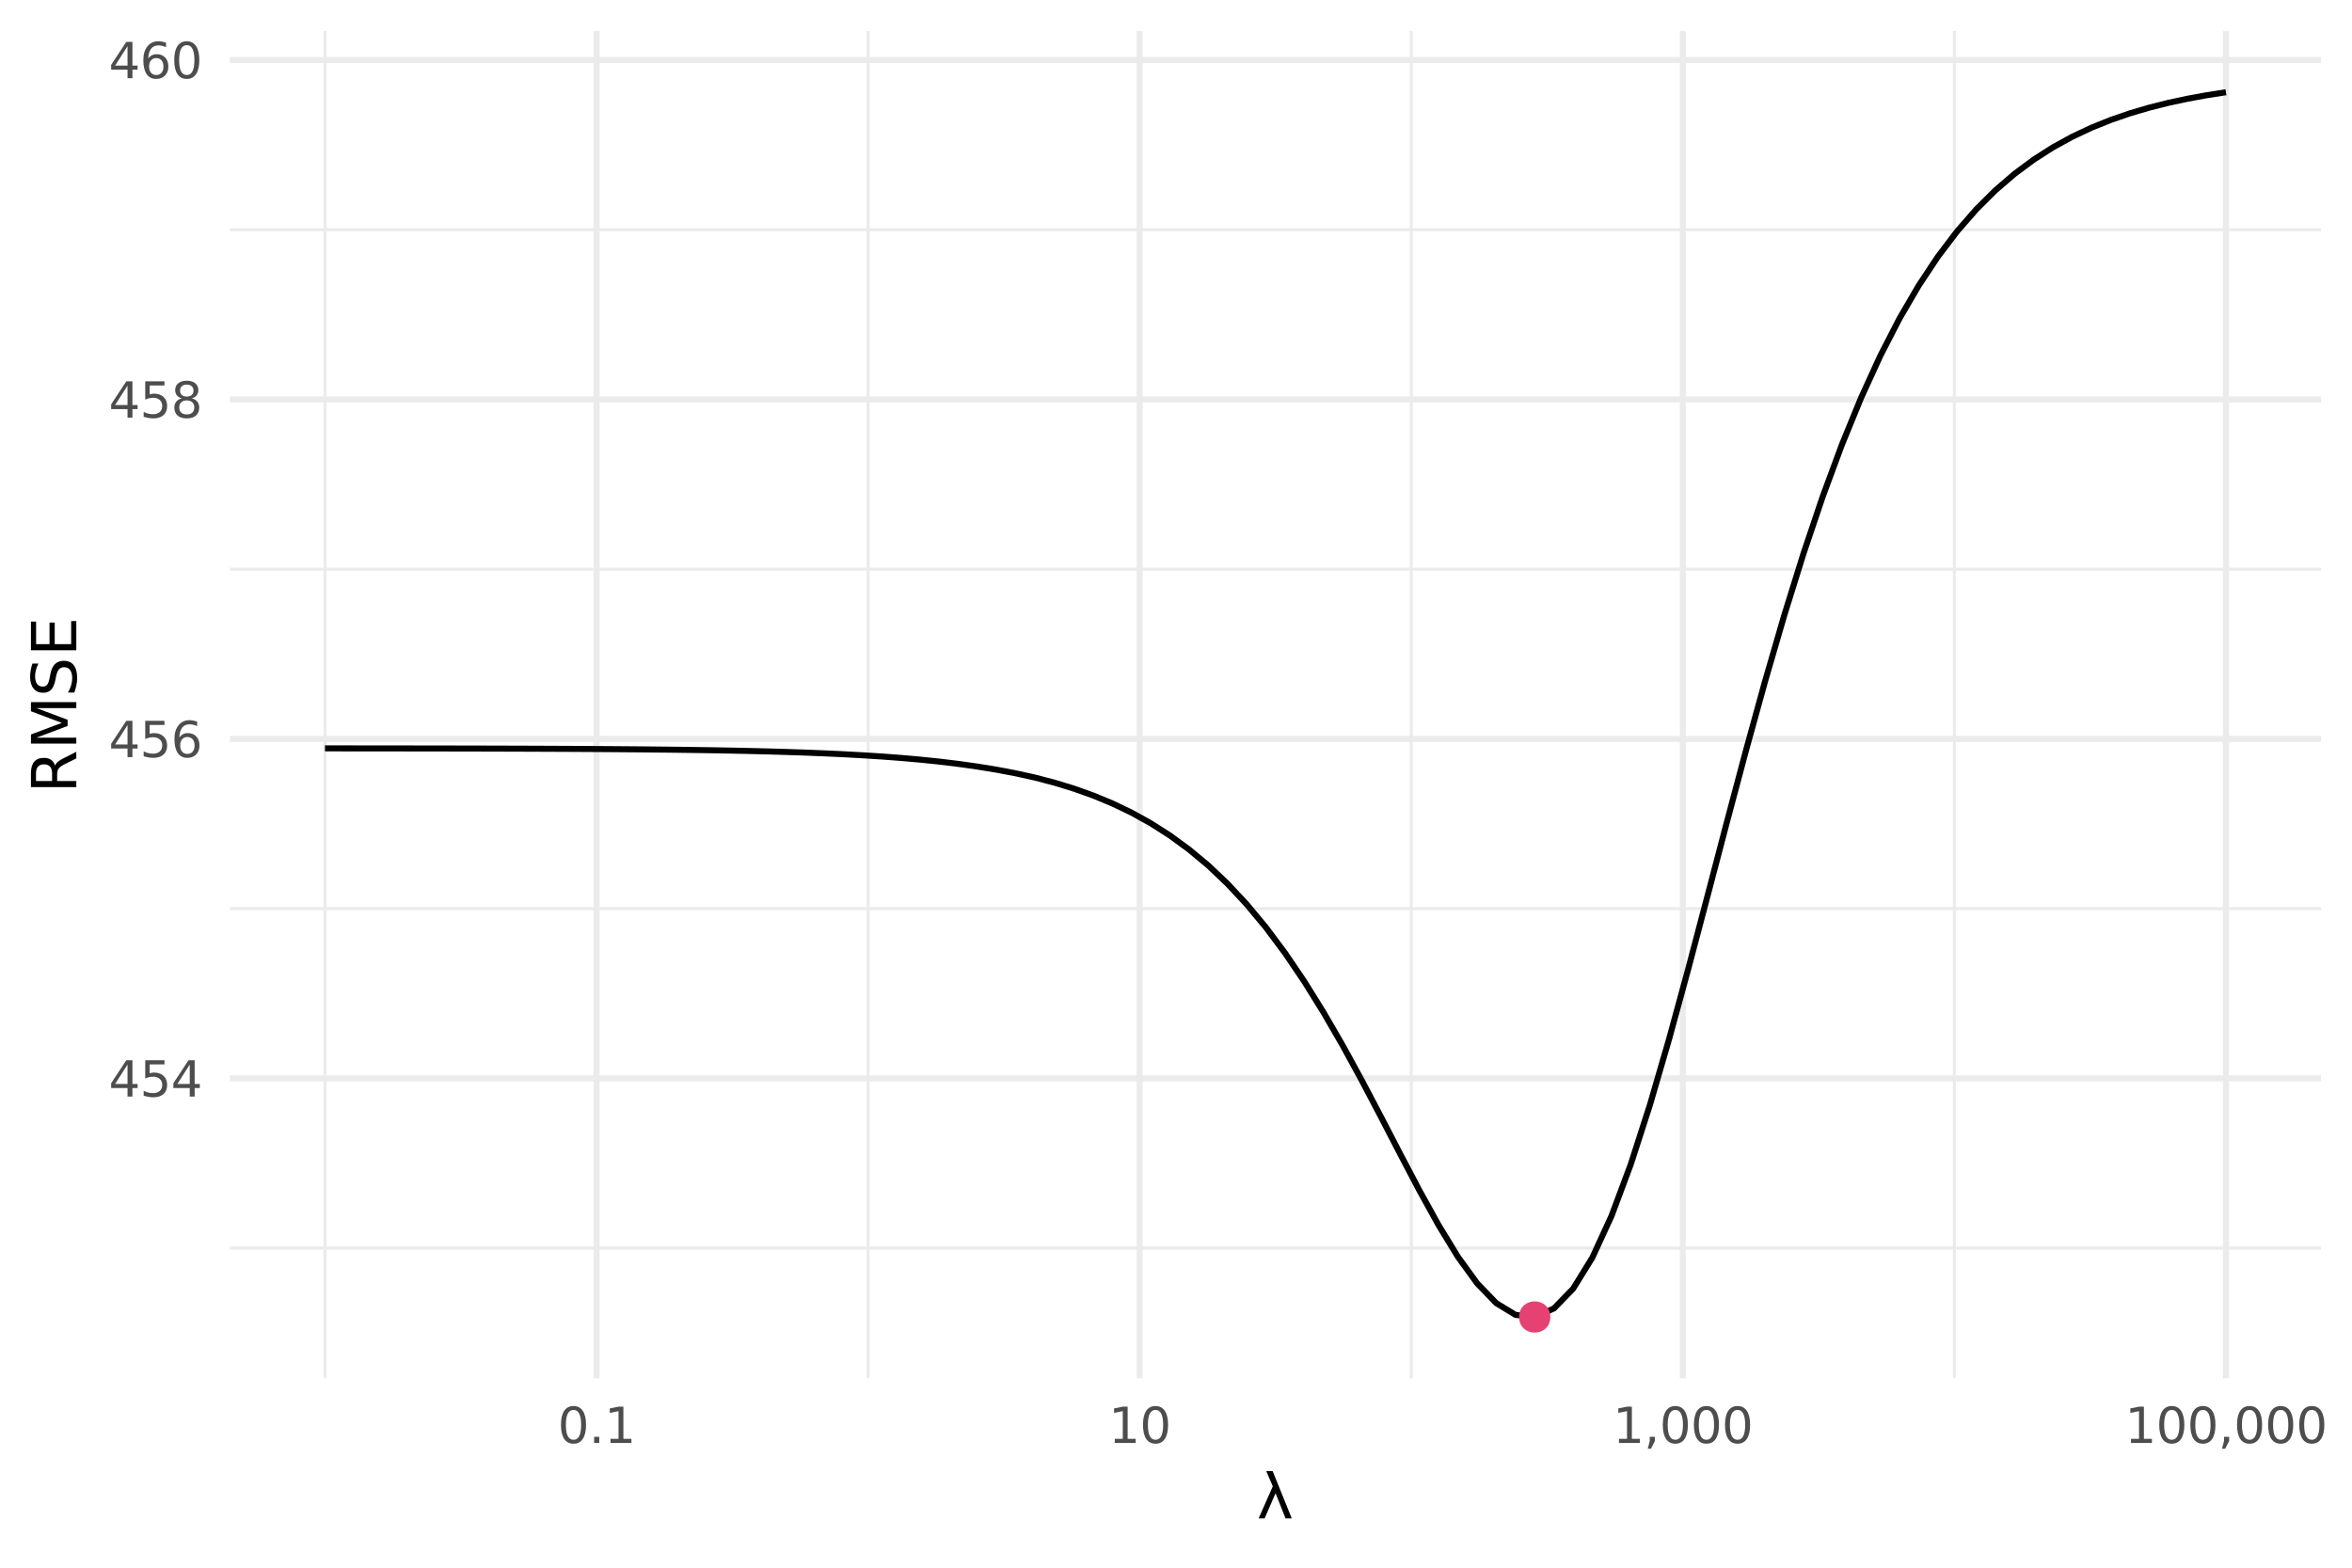
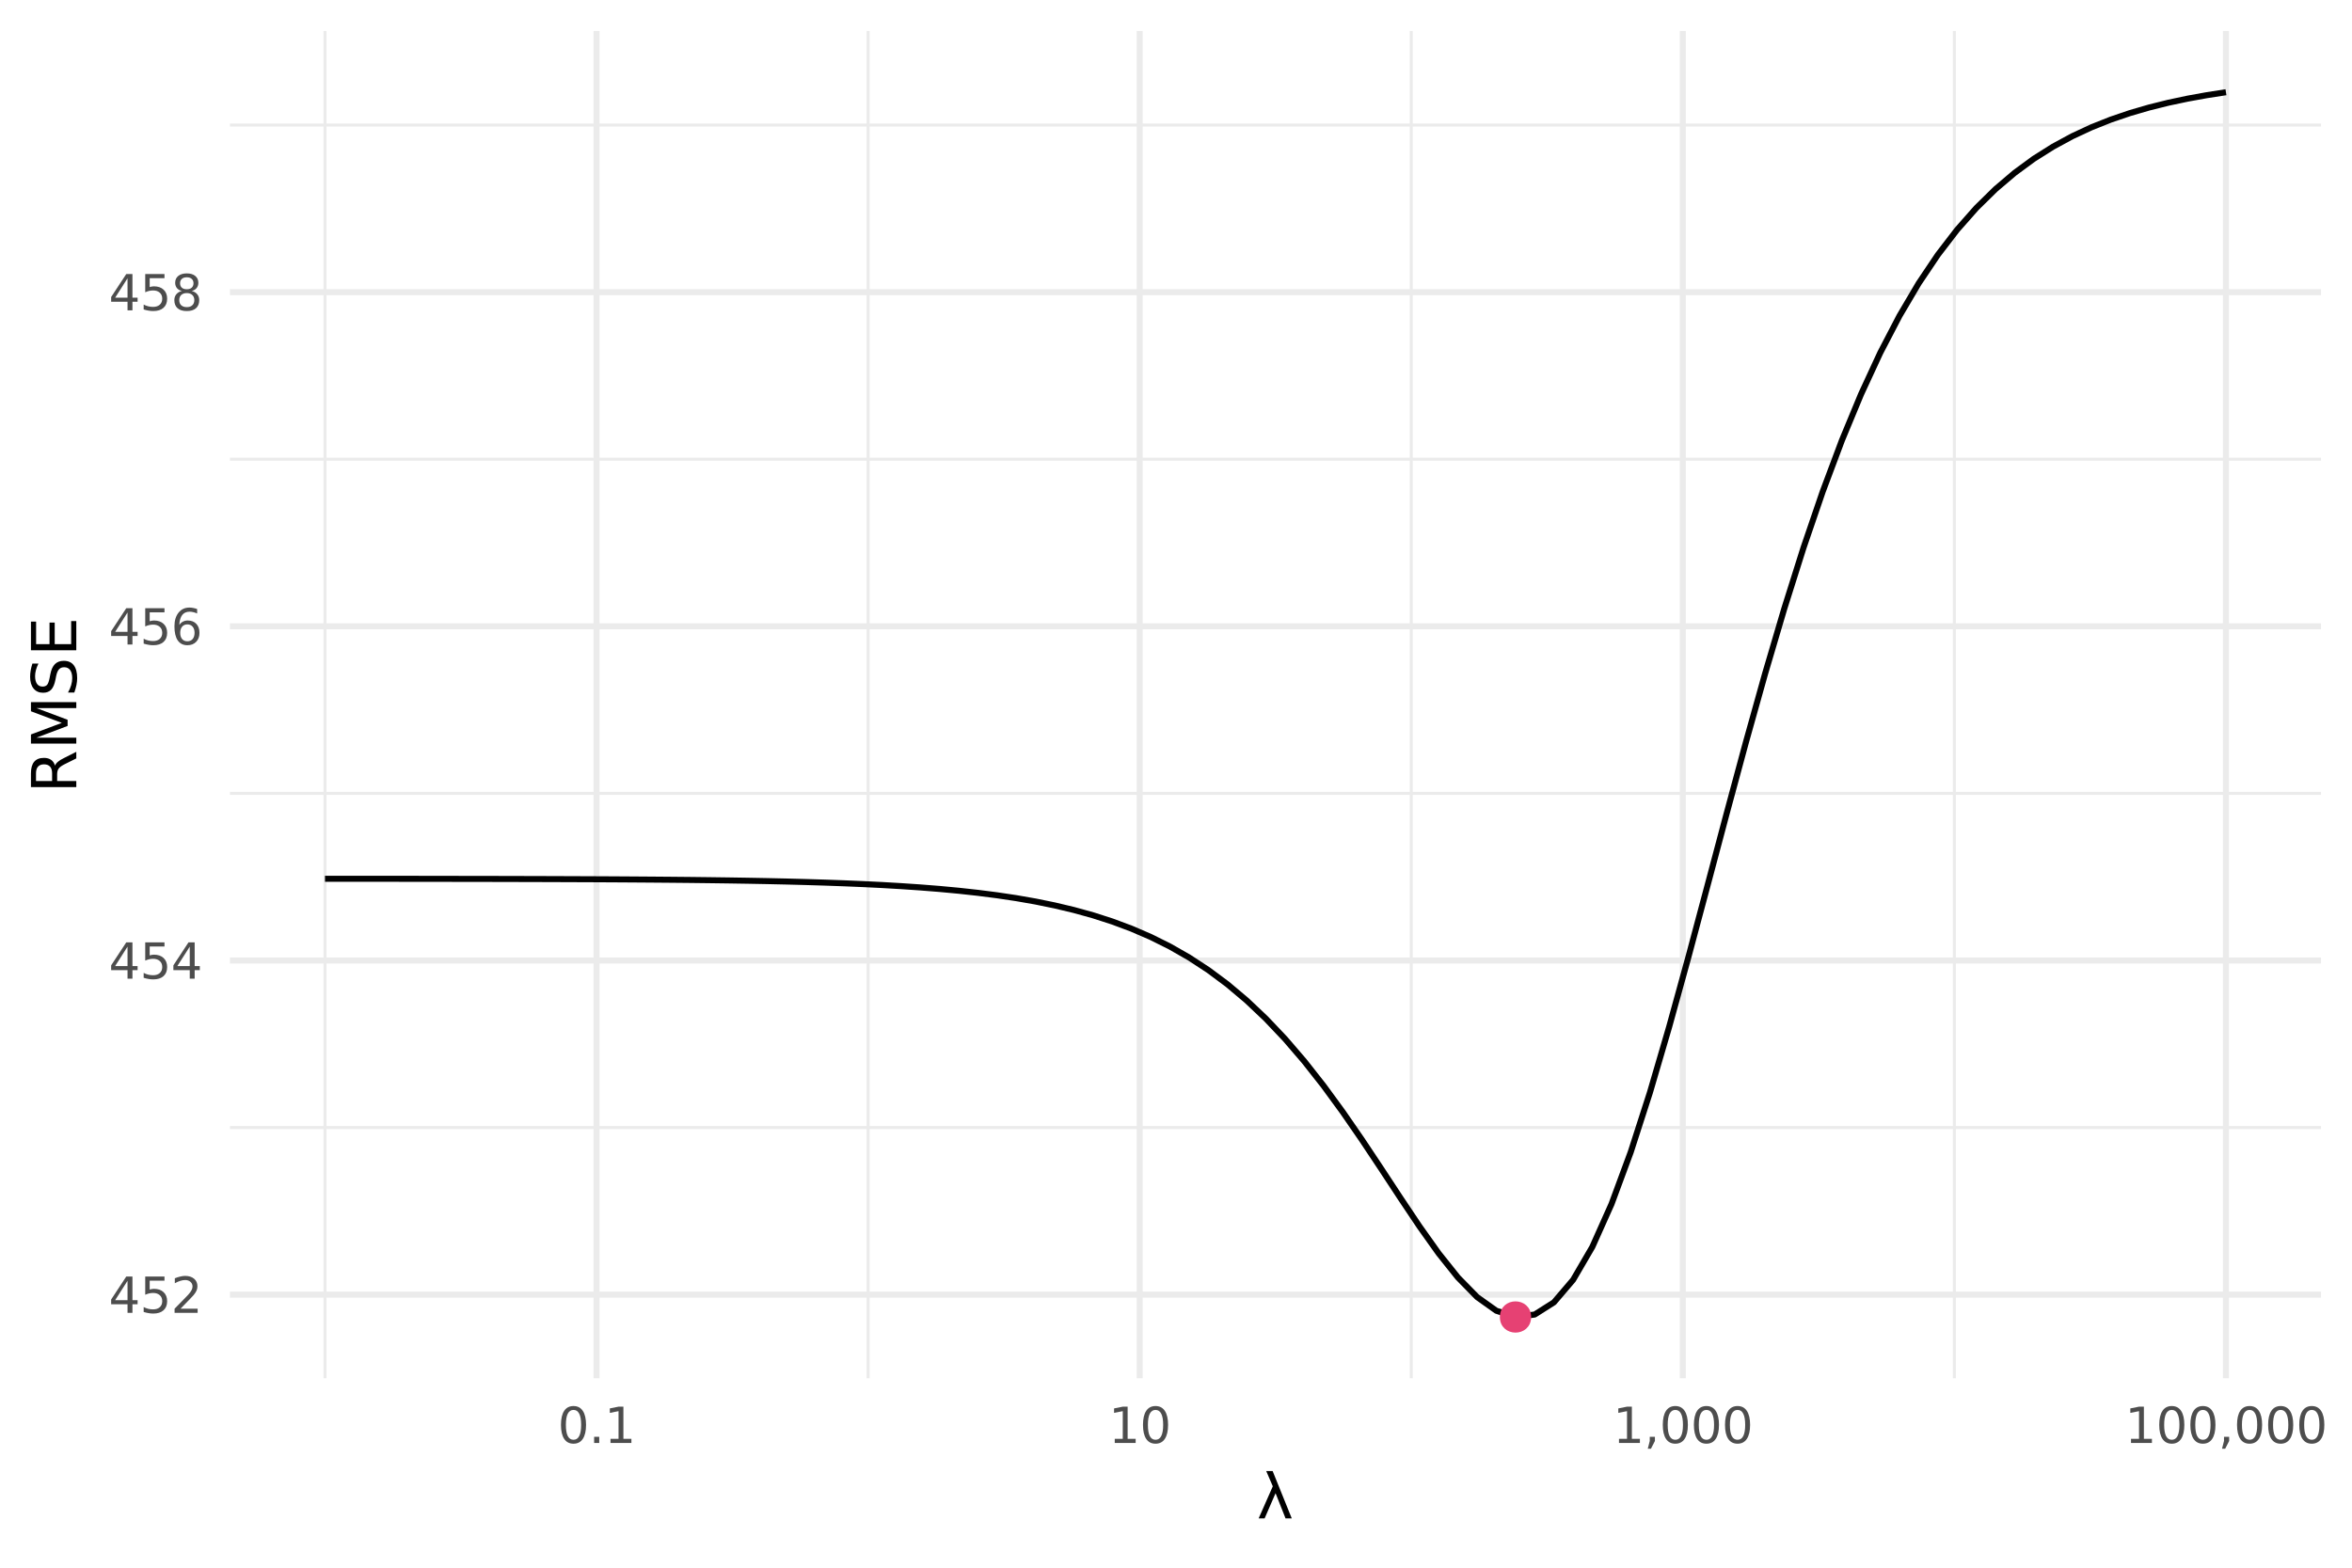
<svg xmlns="http://www.w3.org/2000/svg" xmlns:xlink="http://www.w3.org/1999/xlink" width="756" height="504" viewBox="0 0 756 504">
  <defs>
    <g>
      <g id="glyph-0-0">
        <path d="M 0.797 2.828 L 0.797 -11.281 L 8.797 -11.281 L 8.797 2.828 Z M 1.703 1.938 L 7.906 1.938 L 7.906 -10.391 L 1.703 -10.391 Z M 1.703 1.938 " />
      </g>
      <g id="glyph-0-1">
        <path d="M 6.047 -10.297 L 2.062 -4.062 L 6.047 -4.062 Z M 5.641 -11.672 L 7.625 -11.672 L 7.625 -4.062 L 9.281 -4.062 L 9.281 -2.75 L 7.625 -2.75 L 7.625 0 L 6.047 0 L 6.047 -2.75 L 0.781 -2.75 L 0.781 -4.281 Z M 5.641 -11.672 " />
      </g>
      <g id="glyph-0-2">
        <path d="M 1.734 -11.672 L 7.922 -11.672 L 7.922 -10.344 L 3.172 -10.344 L 3.172 -7.484 C 3.398 -7.555 3.629 -7.613 3.859 -7.656 C 4.086 -7.695 4.316 -7.719 4.547 -7.719 C 5.848 -7.719 6.879 -7.359 7.641 -6.641 C 8.398 -5.93 8.781 -4.969 8.781 -3.75 C 8.781 -2.488 8.391 -1.508 7.609 -0.812 C 6.828 -0.113 5.727 0.234 4.312 0.234 C 3.82 0.234 3.32 0.188 2.812 0.094 C 2.301 0.008 1.773 -0.113 1.234 -0.281 L 1.234 -1.859 C 1.703 -1.609 2.188 -1.422 2.688 -1.297 C 3.188 -1.172 3.719 -1.109 4.281 -1.109 C 5.176 -1.109 5.883 -1.344 6.406 -1.812 C 6.938 -2.289 7.203 -2.938 7.203 -3.75 C 7.203 -4.562 6.938 -5.203 6.406 -5.672 C 5.883 -6.148 5.176 -6.391 4.281 -6.391 C 3.852 -6.391 3.43 -6.344 3.016 -6.25 C 2.598 -6.156 2.172 -6.008 1.734 -5.812 Z M 1.734 -11.672 " />
      </g>
      <g id="glyph-0-3">
+         <path d="M 3.078 -1.328 L 8.578 -1.328 L 8.578 0 L 1.172 0 L 1.172 -1.328 C 1.773 -1.953 2.594 -2.785 3.625 -3.828 C 4.656 -4.867 5.305 -5.539 5.578 -5.844 C 6.078 -6.414 6.426 -6.895 6.625 -7.281 C 6.832 -7.676 6.938 -8.066 6.938 -8.453 C 6.938 -9.066 6.719 -9.566 6.281 -9.953 C 5.844 -10.348 5.273 -10.547 4.578 -10.547 C 4.086 -10.547 3.566 -10.457 3.016 -10.281 C 2.461 -10.113 1.875 -9.859 1.25 -9.516 L 1.25 -11.109 C 1.883 -11.359 2.477 -11.547 3.031 -11.672 C 3.582 -11.805 4.086 -11.875 4.547 -11.875 C 5.754 -11.875 6.719 -11.57 7.438 -10.969 C 8.156 -10.363 8.516 -9.555 8.516 -8.547 C 8.516 -8.066 8.426 -7.613 8.25 -7.188 C 8.07 -6.758 7.742 -6.254 7.266 -5.672 C 7.141 -5.516 6.727 -5.078 6.031 -4.359 C 5.332 -3.641 4.348 -2.629 3.078 -1.328 Z M 3.078 -1.328 " />
+       </g>
+       <g id="glyph-0-4">
        <path d="M 5.281 -6.469 C 4.57 -6.469 4.008 -6.223 3.594 -5.734 C 3.188 -5.254 2.984 -4.594 2.984 -3.75 C 2.984 -2.906 3.188 -2.238 3.594 -1.75 C 4.008 -1.27 4.57 -1.031 5.281 -1.031 C 5.988 -1.031 6.551 -1.27 6.969 -1.75 C 7.383 -2.238 7.594 -2.906 7.594 -3.75 C 7.594 -4.594 7.383 -5.254 6.969 -5.734 C 6.551 -6.223 5.988 -6.469 5.281 -6.469 Z M 8.422 -11.406 L 8.422 -9.969 C 8.023 -10.156 7.625 -10.297 7.219 -10.391 C 6.812 -10.492 6.41 -10.547 6.016 -10.547 C 4.973 -10.547 4.176 -10.191 3.625 -9.484 C 3.082 -8.785 2.77 -7.727 2.688 -6.312 C 3 -6.758 3.383 -7.102 3.844 -7.344 C 4.312 -7.594 4.82 -7.719 5.375 -7.719 C 6.551 -7.719 7.477 -7.359 8.156 -6.641 C 8.832 -5.93 9.172 -4.969 9.172 -3.75 C 9.172 -2.551 8.816 -1.586 8.109 -0.859 C 7.398 -0.129 6.457 0.234 5.281 0.234 C 3.938 0.234 2.906 -0.281 2.188 -1.312 C 1.477 -2.352 1.125 -3.859 1.125 -5.828 C 1.125 -7.672 1.562 -9.141 2.438 -10.234 C 3.312 -11.328 4.484 -11.875 5.953 -11.875 C 6.348 -11.875 6.75 -11.832 7.156 -11.75 C 7.562 -11.676 7.984 -11.562 8.422 -11.406 Z M 8.422 -11.406 " />
      </g>
-       <g id="glyph-0-4">
+       <g id="glyph-0-5">
        <path d="M 5.094 -5.547 C 4.344 -5.547 3.75 -5.344 3.312 -4.938 C 2.883 -4.539 2.672 -3.988 2.672 -3.281 C 2.672 -2.582 2.883 -2.031 3.312 -1.625 C 3.75 -1.227 4.344 -1.031 5.094 -1.031 C 5.844 -1.031 6.43 -1.227 6.859 -1.625 C 7.297 -2.031 7.516 -2.582 7.516 -3.281 C 7.516 -3.988 7.297 -4.539 6.859 -4.938 C 6.43 -5.344 5.844 -5.547 5.094 -5.547 Z M 3.516 -6.219 C 2.836 -6.383 2.305 -6.695 1.922 -7.156 C 1.547 -7.625 1.359 -8.191 1.359 -8.859 C 1.359 -9.785 1.691 -10.52 2.359 -11.062 C 3.023 -11.602 3.938 -11.875 5.094 -11.875 C 6.25 -11.875 7.156 -11.602 7.812 -11.062 C 8.477 -10.52 8.812 -9.785 8.812 -8.859 C 8.812 -8.191 8.625 -7.625 8.25 -7.156 C 7.875 -6.695 7.348 -6.383 6.672 -6.219 C 7.43 -6.039 8.023 -5.691 8.453 -5.172 C 8.879 -4.66 9.094 -4.031 9.094 -3.281 C 9.094 -2.156 8.742 -1.285 8.047 -0.672 C 7.359 -0.066 6.375 0.234 5.094 0.234 C 3.801 0.234 2.812 -0.066 2.125 -0.672 C 1.438 -1.285 1.094 -2.156 1.094 -3.281 C 1.094 -4.031 1.305 -4.66 1.734 -5.172 C 2.16 -5.691 2.754 -6.039 3.516 -6.219 Z M 2.938 -8.703 C 2.938 -8.098 3.125 -7.625 3.5 -7.281 C 3.875 -6.945 4.406 -6.781 5.094 -6.781 C 5.77 -6.781 6.297 -6.945 6.672 -7.281 C 7.055 -7.625 7.25 -8.098 7.25 -8.703 C 7.25 -9.305 7.055 -9.773 6.672 -10.109 C 6.297 -10.453 5.77 -10.625 5.094 -10.625 C 4.406 -10.625 3.875 -10.453 3.5 -10.109 C 3.125 -9.773 2.938 -9.305 2.938 -8.703 Z M 2.938 -8.703 " />
      </g>
-       <g id="glyph-0-5">
+       <g id="glyph-0-6">
        <path d="M 5.094 -10.625 C 4.281 -10.625 3.664 -10.223 3.25 -9.422 C 2.844 -8.629 2.641 -7.43 2.641 -5.828 C 2.641 -4.223 2.844 -3.02 3.25 -2.219 C 3.664 -1.426 4.281 -1.031 5.094 -1.031 C 5.906 -1.031 6.516 -1.426 6.922 -2.219 C 7.336 -3.02 7.547 -4.223 7.547 -5.828 C 7.547 -7.43 7.336 -8.629 6.922 -9.422 C 6.516 -10.223 5.906 -10.625 5.094 -10.625 Z M 5.094 -11.875 C 6.395 -11.875 7.391 -11.359 8.078 -10.328 C 8.773 -9.297 9.125 -7.797 9.125 -5.828 C 9.125 -3.859 8.773 -2.352 8.078 -1.312 C 7.391 -0.281 6.395 0.234 5.094 0.234 C 3.781 0.234 2.781 -0.281 2.094 -1.312 C 1.406 -2.352 1.062 -3.859 1.062 -5.828 C 1.062 -7.797 1.406 -9.297 2.094 -10.328 C 2.781 -11.359 3.781 -11.875 5.094 -11.875 Z M 5.094 -11.875 " />
      </g>
-       <g id="glyph-0-6">
+       <g id="glyph-0-7">
        <path d="M 1.719 -1.984 L 3.359 -1.984 L 3.359 0 L 1.719 0 Z M 1.719 -1.984 " />
      </g>
-       <g id="glyph-0-7">
+       <g id="glyph-0-8">
        <path d="M 1.984 -1.328 L 4.562 -1.328 L 4.562 -10.234 L 1.766 -9.672 L 1.766 -11.109 L 4.547 -11.672 L 6.125 -11.672 L 6.125 -1.328 L 8.703 -1.328 L 8.703 0 L 1.984 0 Z M 1.984 -1.328 " />
      </g>
-       <g id="glyph-0-8">
+       <g id="glyph-0-9">
        <path d="M 1.875 -1.984 L 3.531 -1.984 L 3.531 -0.641 L 2.25 1.859 L 1.234 1.859 L 1.875 -0.641 Z M 1.875 -1.984 " />
      </g>
      <g id="glyph-1-0">
        <path d="M 2.5 0 L 2.5 -15 L 17.5 -15 L 17.5 0 Z M 3.75 -1.25 L 16.25 -1.25 L 16.25 -13.75 L 3.75 -13.75 Z M 3.75 -1.25 " />
      </g>
      <g id="glyph-1-1">
        <path d="M 11.234 0 L 9.234 0 L 6.031 -8.094 L 2.516 0 L 0.594 0 L 5.141 -10.312 L 3.031 -15.203 L 5.094 -15.203 Z M 11.234 0 " />
      </g>
      <g id="glyph-2-0">
        <path d="M 3.531 -1 L -14.109 -1 L -14.109 -11 L 3.531 -11 Z M 2.422 -2.125 L 2.422 -9.891 L -12.984 -9.891 L -12.984 -2.125 Z M 2.422 -2.125 " />
      </g>
      <g id="glyph-2-1">
        <path d="M -6.844 -8.875 C -6.695 -9.301 -6.391 -9.711 -5.922 -10.109 C -5.453 -10.516 -4.805 -10.914 -3.984 -11.312 L 0 -13.328 L 0 -11.203 L -3.734 -9.344 C -4.711 -8.852 -5.359 -8.379 -5.672 -7.922 C -5.992 -7.473 -6.156 -6.859 -6.156 -6.078 L -6.156 -3.938 L 0 -3.938 L 0 -1.969 L -14.578 -1.969 L -14.578 -6.422 C -14.578 -8.086 -14.227 -9.328 -13.531 -10.141 C -12.832 -10.961 -11.781 -11.375 -10.375 -11.375 C -9.457 -11.375 -8.695 -11.16 -8.094 -10.734 C -7.488 -10.305 -7.07 -9.688 -6.844 -8.875 Z M -12.953 -3.938 L -7.781 -3.938 L -7.781 -6.422 C -7.781 -7.367 -8 -8.082 -8.438 -8.562 C -8.883 -9.051 -9.531 -9.297 -10.375 -9.297 C -11.227 -9.297 -11.867 -9.051 -12.297 -8.562 C -12.734 -8.082 -12.953 -7.367 -12.953 -6.422 Z M -12.953 -3.938 " />
      </g>
      <g id="glyph-2-2">
        <path d="M -14.578 -1.969 L -14.578 -4.906 L -4.656 -8.625 L -14.578 -12.359 L -14.578 -15.297 L 0 -15.297 L 0 -13.375 L -12.797 -13.375 L -2.797 -9.625 L -2.797 -7.641 L -12.797 -3.875 L 0 -3.875 L 0 -1.969 Z M -14.578 -1.969 " />
      </g>
      <g id="glyph-2-3">
        <path d="M -14.109 -10.703 L -12.172 -10.703 C -12.535 -9.953 -12.805 -9.242 -12.984 -8.578 C -13.16 -7.922 -13.25 -7.281 -13.25 -6.656 C -13.25 -5.582 -13.039 -4.754 -12.625 -4.172 C -12.207 -3.586 -11.613 -3.297 -10.844 -3.297 C -10.195 -3.297 -9.707 -3.488 -9.375 -3.875 C -9.051 -4.27 -8.785 -5.004 -8.578 -6.078 L -8.344 -7.281 C -8.062 -8.75 -7.566 -9.832 -6.859 -10.531 C -6.148 -11.227 -5.207 -11.578 -4.031 -11.578 C -2.613 -11.578 -1.539 -11.102 -0.812 -10.156 C -0.082 -9.207 0.281 -7.82 0.281 -6 C 0.281 -5.312 0.203 -4.578 0.047 -3.797 C -0.109 -3.016 -0.336 -2.207 -0.641 -1.375 L -2.672 -1.375 C -2.223 -2.176 -1.883 -2.961 -1.656 -3.734 C -1.426 -4.504 -1.312 -5.258 -1.312 -6 C -1.312 -7.125 -1.531 -7.988 -1.969 -8.594 C -2.414 -9.207 -3.051 -9.516 -3.875 -9.516 C -4.594 -9.516 -5.148 -9.297 -5.547 -8.859 C -5.953 -8.422 -6.258 -7.703 -6.469 -6.703 L -6.703 -5.5 C -6.992 -4.031 -7.453 -2.961 -8.078 -2.297 C -8.703 -1.641 -9.57 -1.312 -10.688 -1.312 C -11.977 -1.312 -12.992 -1.766 -13.734 -2.672 C -14.473 -3.586 -14.844 -4.844 -14.844 -6.438 C -14.844 -7.125 -14.781 -7.82 -14.656 -8.531 C -14.531 -9.238 -14.348 -9.961 -14.109 -10.703 Z M -14.109 -10.703 " />
      </g>
      <g id="glyph-2-4">
        <path d="M -14.578 -1.969 L -14.578 -11.188 L -12.922 -11.188 L -12.922 -3.938 L -8.609 -3.938 L -8.609 -10.875 L -6.938 -10.875 L -6.938 -3.938 L -1.656 -3.938 L -1.656 -11.359 L 0 -11.359 L 0 -1.969 Z M -14.578 -1.969 " />
      </g>
    </g>
    <clipPath id="clip-0">
-       <path clip-rule="nonzero" d="M 73.91 400 L 746.039 400 L 746.039 402 L 73.91 402 Z M 73.91 400 " />
+       <path clip-rule="nonzero" d="M 73.91 362 L 746.039 362 L 746.039 363 L 73.91 363 Z M 73.91 362 " />
    </clipPath>
    <clipPath id="clip-1">
-       <path clip-rule="nonzero" d="M 73.91 291 L 746.039 291 L 746.039 293 L 73.91 293 Z M 73.91 291 " />
+       <path clip-rule="nonzero" d="M 73.91 254 L 746.039 254 L 746.039 256 L 73.91 256 Z M 73.91 254 " />
    </clipPath>
    <clipPath id="clip-2">
-       <path clip-rule="nonzero" d="M 73.91 182 L 746.039 182 L 746.039 184 L 73.91 184 Z M 73.91 182 " />
+       <path clip-rule="nonzero" d="M 73.91 147 L 746.039 147 L 746.039 149 L 73.91 149 Z M 73.91 147 " />
    </clipPath>
    <clipPath id="clip-3">
-       <path clip-rule="nonzero" d="M 73.91 73 L 746.039 73 L 746.039 75 L 73.91 75 Z M 73.91 73 " />
+       <path clip-rule="nonzero" d="M 73.91 39 L 746.039 39 L 746.039 41 L 73.91 41 Z M 73.91 39 " />
    </clipPath>
    <clipPath id="clip-4">
      <path clip-rule="nonzero" d="M 103 9.961 L 105 9.961 L 105 443.09 L 103 443.09 Z M 103 9.961 " />
    </clipPath>
    <clipPath id="clip-5">
      <path clip-rule="nonzero" d="M 278 9.961 L 280 9.961 L 280 443.09 L 278 443.09 Z M 278 9.961 " />
    </clipPath>
    <clipPath id="clip-6">
      <path clip-rule="nonzero" d="M 453 9.961 L 455 9.961 L 455 443.09 L 453 443.09 Z M 453 9.961 " />
    </clipPath>
    <clipPath id="clip-7">
      <path clip-rule="nonzero" d="M 627 9.961 L 629 9.961 L 629 443.09 L 627 443.09 Z M 627 9.961 " />
    </clipPath>
    <clipPath id="clip-8">
-       <path clip-rule="nonzero" d="M 73.91 345 L 746.039 345 L 746.039 348 L 73.91 348 Z M 73.91 345 " />
+       <path clip-rule="nonzero" d="M 73.91 415 L 746.039 415 L 746.039 418 L 73.91 418 Z M 73.91 415 " />
    </clipPath>
    <clipPath id="clip-9">
-       <path clip-rule="nonzero" d="M 73.91 236 L 746.039 236 L 746.039 239 L 73.91 239 Z M 73.91 236 " />
+       <path clip-rule="nonzero" d="M 73.91 307 L 746.039 307 L 746.039 310 L 73.91 310 Z M 73.91 307 " />
    </clipPath>
    <clipPath id="clip-10">
-       <path clip-rule="nonzero" d="M 73.91 127 L 746.039 127 L 746.039 130 L 73.91 130 Z M 73.91 127 " />
+       <path clip-rule="nonzero" d="M 73.91 200 L 746.039 200 L 746.039 203 L 73.91 203 Z M 73.91 200 " />
    </clipPath>
    <clipPath id="clip-11">
-       <path clip-rule="nonzero" d="M 73.91 18 L 746.039 18 L 746.039 21 L 73.91 21 Z M 73.91 18 " />
+       <path clip-rule="nonzero" d="M 73.91 92 L 746.039 92 L 746.039 95 L 73.91 95 Z M 73.91 92 " />
    </clipPath>
    <clipPath id="clip-12">
      <path clip-rule="nonzero" d="M 190 9.961 L 193 9.961 L 193 443.09 L 190 443.09 Z M 190 9.961 " />
    </clipPath>
    <clipPath id="clip-13">
      <path clip-rule="nonzero" d="M 365 9.961 L 368 9.961 L 368 443.09 L 365 443.09 Z M 365 9.961 " />
    </clipPath>
    <clipPath id="clip-14">
      <path clip-rule="nonzero" d="M 539 9.961 L 542 9.961 L 542 443.09 L 539 443.09 Z M 539 9.961 " />
    </clipPath>
    <clipPath id="clip-15">
      <path clip-rule="nonzero" d="M 714 9.961 L 717 9.961 L 717 443.09 L 714 443.09 Z M 714 9.961 " />
    </clipPath>
  </defs>
  <rect x="-75.6" y="-50.4" width="907.2" height="604.8" fill="rgb(100%, 100%, 100%)" fill-opacity="1" />
  <rect x="-75.6" y="-50.4" width="907.2" height="604.8" fill="rgb(100%, 100%, 100%)" fill-opacity="1" />
  <g clip-path="url(#clip-0)">
-     <path fill="none" stroke-width="0.97" stroke-linecap="butt" stroke-linejoin="round" stroke="rgb(92.157%, 92.157%, 92.157%)" stroke-opacity="1" stroke-miterlimit="10" d="M 73.91 401.254 L 746.039 401.254 " />
+     <path fill="none" stroke-width="0.97" stroke-linecap="butt" stroke-linejoin="round" stroke="rgb(92.157%, 92.157%, 92.157%)" stroke-opacity="1" stroke-miterlimit="10" d="M 73.91 362.5 L 746.039 362.5 " />
  </g>
  <g clip-path="url(#clip-1)">
-     <path fill="none" stroke-width="0.97" stroke-linecap="butt" stroke-linejoin="round" stroke="rgb(92.157%, 92.157%, 92.157%)" stroke-opacity="1" stroke-miterlimit="10" d="M 73.91 292.121 L 746.039 292.121 " />
+     <path fill="none" stroke-width="0.97" stroke-linecap="butt" stroke-linejoin="round" stroke="rgb(92.157%, 92.157%, 92.157%)" stroke-opacity="1" stroke-miterlimit="10" d="M 73.91 255.066 L 746.039 255.066 " />
  </g>
  <g clip-path="url(#clip-2)">
-     <path fill="none" stroke-width="0.97" stroke-linecap="butt" stroke-linejoin="round" stroke="rgb(92.157%, 92.157%, 92.157%)" stroke-opacity="1" stroke-miterlimit="10" d="M 73.91 182.988 L 746.039 182.988 " />
+     <path fill="none" stroke-width="0.97" stroke-linecap="butt" stroke-linejoin="round" stroke="rgb(92.157%, 92.157%, 92.157%)" stroke-opacity="1" stroke-miterlimit="10" d="M 73.91 147.637 L 746.039 147.637 " />
  </g>
  <g clip-path="url(#clip-3)">
-     <path fill="none" stroke-width="0.97" stroke-linecap="butt" stroke-linejoin="round" stroke="rgb(92.157%, 92.157%, 92.157%)" stroke-opacity="1" stroke-miterlimit="10" d="M 73.91 73.855 L 746.039 73.855 " />
+     <path fill="none" stroke-width="0.97" stroke-linecap="butt" stroke-linejoin="round" stroke="rgb(92.157%, 92.157%, 92.157%)" stroke-opacity="1" stroke-miterlimit="10" d="M 73.91 40.203 L 746.039 40.203 " />
  </g>
  <g clip-path="url(#clip-4)">
    <path fill="none" stroke-width="0.97" stroke-linecap="butt" stroke-linejoin="round" stroke="rgb(92.157%, 92.157%, 92.157%)" stroke-opacity="1" stroke-miterlimit="10" d="M 104.461 443.09 L 104.461 9.961 " />
  </g>
  <g clip-path="url(#clip-5)">
    <path fill="none" stroke-width="0.97" stroke-linecap="butt" stroke-linejoin="round" stroke="rgb(92.157%, 92.157%, 92.157%)" stroke-opacity="1" stroke-miterlimit="10" d="M 279.039 443.09 L 279.039 9.961 " />
  </g>
  <g clip-path="url(#clip-6)">
    <path fill="none" stroke-width="0.97" stroke-linecap="butt" stroke-linejoin="round" stroke="rgb(92.157%, 92.157%, 92.157%)" stroke-opacity="1" stroke-miterlimit="10" d="M 453.617 443.09 L 453.617 9.961 " />
  </g>
  <g clip-path="url(#clip-7)">
    <path fill="none" stroke-width="0.97" stroke-linecap="butt" stroke-linejoin="round" stroke="rgb(92.157%, 92.157%, 92.157%)" stroke-opacity="1" stroke-miterlimit="10" d="M 628.195 443.09 L 628.195 9.961 " />
  </g>
  <g clip-path="url(#clip-8)">
-     <path fill="none" stroke-width="1.94" stroke-linecap="butt" stroke-linejoin="round" stroke="rgb(92.157%, 92.157%, 92.157%)" stroke-opacity="1" stroke-miterlimit="10" d="M 73.91 346.688 L 746.039 346.688 " />
+     <path fill="none" stroke-width="1.94" stroke-linecap="butt" stroke-linejoin="round" stroke="rgb(92.157%, 92.157%, 92.157%)" stroke-opacity="1" stroke-miterlimit="10" d="M 73.91 416.215 L 746.039 416.215 " />
  </g>
  <g clip-path="url(#clip-9)">
-     <path fill="none" stroke-width="1.94" stroke-linecap="butt" stroke-linejoin="round" stroke="rgb(92.157%, 92.157%, 92.157%)" stroke-opacity="1" stroke-miterlimit="10" d="M 73.91 237.555 L 746.039 237.555 " />
+     <path fill="none" stroke-width="1.94" stroke-linecap="butt" stroke-linejoin="round" stroke="rgb(92.157%, 92.157%, 92.157%)" stroke-opacity="1" stroke-miterlimit="10" d="M 73.91 308.785 L 746.039 308.785 " />
  </g>
  <g clip-path="url(#clip-10)">
-     <path fill="none" stroke-width="1.94" stroke-linecap="butt" stroke-linejoin="round" stroke="rgb(92.157%, 92.157%, 92.157%)" stroke-opacity="1" stroke-miterlimit="10" d="M 73.91 128.422 L 746.039 128.422 " />
+     <path fill="none" stroke-width="1.94" stroke-linecap="butt" stroke-linejoin="round" stroke="rgb(92.157%, 92.157%, 92.157%)" stroke-opacity="1" stroke-miterlimit="10" d="M 73.91 201.352 L 746.039 201.352 " />
  </g>
  <g clip-path="url(#clip-11)">
-     <path fill="none" stroke-width="1.94" stroke-linecap="butt" stroke-linejoin="round" stroke="rgb(92.157%, 92.157%, 92.157%)" stroke-opacity="1" stroke-miterlimit="10" d="M 73.91 19.289 L 746.039 19.289 " />
+     <path fill="none" stroke-width="1.94" stroke-linecap="butt" stroke-linejoin="round" stroke="rgb(92.157%, 92.157%, 92.157%)" stroke-opacity="1" stroke-miterlimit="10" d="M 73.91 93.918 L 746.039 93.918 " />
  </g>
  <g clip-path="url(#clip-12)">
    <path fill="none" stroke-width="1.94" stroke-linecap="butt" stroke-linejoin="round" stroke="rgb(92.157%, 92.157%, 92.157%)" stroke-opacity="1" stroke-miterlimit="10" d="M 191.75 443.09 L 191.75 9.961 " />
  </g>
  <g clip-path="url(#clip-13)">
    <path fill="none" stroke-width="1.94" stroke-linecap="butt" stroke-linejoin="round" stroke="rgb(92.157%, 92.157%, 92.157%)" stroke-opacity="1" stroke-miterlimit="10" d="M 366.328 443.09 L 366.328 9.961 " />
  </g>
  <g clip-path="url(#clip-14)">
    <path fill="none" stroke-width="1.94" stroke-linecap="butt" stroke-linejoin="round" stroke="rgb(92.157%, 92.157%, 92.157%)" stroke-opacity="1" stroke-miterlimit="10" d="M 540.906 443.09 L 540.906 9.961 " />
  </g>
  <g clip-path="url(#clip-15)">
    <path fill="none" stroke-width="1.94" stroke-linecap="butt" stroke-linejoin="round" stroke="rgb(92.157%, 92.157%, 92.157%)" stroke-opacity="1" stroke-miterlimit="10" d="M 715.484 443.09 L 715.484 9.961 " />
  </g>
-   <path fill="none" stroke-width="1.94" stroke-linecap="butt" stroke-linejoin="round" stroke="rgb(0%, 0%, 0%)" stroke-opacity="1" stroke-miterlimit="10" d="M 104.461 240.594 L 110.633 240.598 L 116.805 240.605 L 122.977 240.609 L 141.492 240.633 L 153.836 240.656 L 160.008 240.672 L 172.352 240.711 L 184.695 240.766 L 190.867 240.801 L 197.043 240.844 L 203.215 240.891 L 209.387 240.949 L 215.559 241.016 L 221.73 241.094 L 227.902 241.184 L 234.074 241.293 L 240.246 241.418 L 246.418 241.57 L 252.59 241.746 L 258.762 241.949 L 264.934 242.195 L 271.105 242.48 L 277.277 242.816 L 283.449 243.207 L 289.621 243.672 L 295.793 244.215 L 301.965 244.852 L 308.137 245.598 L 314.309 246.469 L 320.48 247.477 L 326.652 248.648 L 332.824 250.02 L 338.996 251.641 L 345.168 253.531 L 351.34 255.73 L 357.512 258.285 L 363.684 261.242 L 369.855 264.66 L 376.027 268.598 L 382.199 273.113 L 388.371 278.246 L 394.543 284.109 L 400.715 290.73 L 406.887 298.145 L 413.059 306.414 L 419.23 315.527 L 425.402 325.457 L 431.574 336.102 L 437.746 347.402 L 443.918 359.133 L 450.09 371.039 L 456.262 382.781 L 462.438 393.941 L 468.609 404.043 L 474.781 412.562 L 480.953 418.961 L 487.125 422.723 L 493.297 423.402 L 499.469 420.66 L 505.641 414.312 L 511.812 404.34 L 517.984 390.918 L 524.156 374.387 L 530.328 355.23 L 536.5 334.027 L 542.672 311.422 L 548.844 288.047 L 555.016 264.512 L 561.188 241.34 L 567.359 218.977 L 573.531 197.758 L 579.703 177.926 L 585.875 159.629 L 592.047 142.941 L 598.219 127.871 L 604.391 114.379 L 610.562 102.387 L 616.734 91.797 L 622.906 82.496 L 629.078 74.367 L 635.25 67.293 L 641.422 61.156 L 647.594 55.848 L 653.766 51.273 L 659.938 47.332 L 666.109 43.949 L 672.281 41.047 L 678.453 38.562 L 684.625 36.434 L 690.797 34.617 L 696.969 33.066 L 703.141 31.742 L 709.312 30.613 L 715.484 29.648 " />
-   <path fill-rule="nonzero" fill="rgb(90.196%, 25.49%, 45.098%)" fill-opacity="1" stroke-width="1.288" stroke-linecap="round" stroke-linejoin="round" stroke="rgb(90.196%, 25.49%, 45.098%)" stroke-opacity="1" stroke-miterlimit="10" d="M 497.676 423.402 C 497.676 429.242 488.918 429.242 488.918 423.402 C 488.918 417.562 497.676 417.562 497.676 423.402 " />
-   <g fill="rgb(30.196%, 30.196%, 30.196%)" fill-opacity="1">
-     <use xlink:href="#glyph-0-1" x="34.945" y="352.539" />
-     <use xlink:href="#glyph-0-2" x="44.945" y="352.539" />
-     <use xlink:href="#glyph-0-1" x="54.945" y="352.539" />
-   </g>
-   <g fill="rgb(30.196%, 30.196%, 30.196%)" fill-opacity="1">
-     <use xlink:href="#glyph-0-1" x="34.945" y="243.406" />
-     <use xlink:href="#glyph-0-2" x="44.945" y="243.406" />
-     <use xlink:href="#glyph-0-3" x="54.945" y="243.406" />
-   </g>
-   <g fill="rgb(30.196%, 30.196%, 30.196%)" fill-opacity="1">
-     <use xlink:href="#glyph-0-1" x="34.945" y="134.273" />
-     <use xlink:href="#glyph-0-2" x="44.945" y="134.273" />
-     <use xlink:href="#glyph-0-4" x="54.945" y="134.273" />
-   </g>
-   <g fill="rgb(30.196%, 30.196%, 30.196%)" fill-opacity="1">
-     <use xlink:href="#glyph-0-1" x="34.945" y="25.141" />
-     <use xlink:href="#glyph-0-3" x="44.945" y="25.141" />
-     <use xlink:href="#glyph-0-5" x="54.945" y="25.141" />
-   </g>
-   <g fill="rgb(30.196%, 30.196%, 30.196%)" fill-opacity="1">
-     <use xlink:href="#glyph-0-5" x="179.25" y="463.906" />
-     <use xlink:href="#glyph-0-6" x="189.25" y="463.906" />
-     <use xlink:href="#glyph-0-7" x="194.25" y="463.906" />
-   </g>
-   <g fill="rgb(30.196%, 30.196%, 30.196%)" fill-opacity="1">
-     <use xlink:href="#glyph-0-7" x="356.328" y="463.906" />
-     <use xlink:href="#glyph-0-5" x="366.328" y="463.906" />
-   </g>
-   <g fill="rgb(30.196%, 30.196%, 30.196%)" fill-opacity="1">
-     <use xlink:href="#glyph-0-7" x="518.406" y="463.906" />
-     <use xlink:href="#glyph-0-8" x="528.406" y="463.906" />
-     <use xlink:href="#glyph-0-5" x="533.406" y="463.906" />
-     <use xlink:href="#glyph-0-5" x="543.406" y="463.906" />
-     <use xlink:href="#glyph-0-5" x="553.406" y="463.906" />
-   </g>
-   <g fill="rgb(30.196%, 30.196%, 30.196%)" fill-opacity="1">
-     <use xlink:href="#glyph-0-7" x="682.984" y="463.906" />
-     <use xlink:href="#glyph-0-5" x="692.984" y="463.906" />
-     <use xlink:href="#glyph-0-5" x="702.984" y="463.906" />
-     <use xlink:href="#glyph-0-8" x="712.984" y="463.906" />
-     <use xlink:href="#glyph-0-5" x="717.984" y="463.906" />
-     <use xlink:href="#glyph-0-5" x="727.984" y="463.906" />
-     <use xlink:href="#glyph-0-5" x="737.984" y="463.906" />
+   <path fill="none" stroke-width="1.94" stroke-linecap="butt" stroke-linejoin="round" stroke="rgb(0%, 0%, 0%)" stroke-opacity="1" stroke-miterlimit="10" d="M 104.461 282.516 L 110.633 282.516 L 116.805 282.52 L 122.977 282.527 L 135.32 282.535 L 141.492 282.543 L 147.664 282.555 L 153.836 282.562 L 160.008 282.574 L 172.352 282.605 L 178.523 282.625 L 190.867 282.672 L 197.043 282.703 L 203.215 282.742 L 209.387 282.785 L 215.559 282.836 L 221.73 282.895 L 227.902 282.969 L 234.074 283.051 L 240.246 283.148 L 246.418 283.262 L 252.59 283.398 L 258.762 283.559 L 264.934 283.746 L 271.105 283.965 L 277.277 284.223 L 283.449 284.523 L 289.621 284.883 L 295.793 285.301 L 301.965 285.789 L 308.137 286.363 L 314.309 287.039 L 320.48 287.824 L 326.652 288.746 L 332.824 289.824 L 338.996 291.086 L 345.168 292.555 L 351.34 294.262 L 357.512 296.25 L 363.684 298.555 L 369.855 301.219 L 376.027 304.293 L 382.199 307.82 L 388.371 311.855 L 394.543 316.449 L 400.715 321.648 L 406.887 327.492 L 413.059 334 L 419.23 341.184 L 425.402 349.023 L 431.574 357.461 L 437.746 366.398 L 443.918 375.668 L 450.09 385.059 L 456.262 394.273 L 462.438 402.957 L 468.609 410.684 L 474.781 416.992 L 480.953 421.387 L 487.125 423.402 L 493.297 422.613 L 499.469 418.699 L 505.641 411.465 L 511.812 400.883 L 517.984 387.094 L 524.156 370.402 L 530.328 351.25 L 536.5 330.18 L 542.672 307.793 L 548.844 284.695 L 555.016 261.465 L 561.188 238.613 L 567.359 216.559 L 573.531 195.633 L 579.703 176.074 L 585.875 158.027 L 592.047 141.562 L 598.219 126.691 L 604.391 113.371 L 610.562 101.531 L 616.734 91.07 L 622.906 81.887 L 629.078 73.855 L 635.25 66.863 L 641.422 60.801 L 647.594 55.555 L 653.766 51.027 L 659.938 47.137 L 666.109 43.789 L 672.281 40.918 L 678.453 38.461 L 684.625 36.359 L 690.797 34.562 L 696.969 33.027 L 703.141 31.719 L 709.312 30.602 L 715.484 29.648 " />
+   <path fill-rule="nonzero" fill="rgb(90.196%, 25.49%, 45.098%)" fill-opacity="1" stroke-width="1.288" stroke-linecap="round" stroke-linejoin="round" stroke="rgb(90.196%, 25.49%, 45.098%)" stroke-opacity="1" stroke-miterlimit="10" d="M 491.504 423.402 C 491.504 429.242 482.746 429.242 482.746 423.402 C 482.746 417.562 491.504 417.562 491.504 423.402 " />
+   <g fill="rgb(30.196%, 30.196%, 30.196%)" fill-opacity="1">
+     <use xlink:href="#glyph-0-1" x="34.945" y="422.066" />
+     <use xlink:href="#glyph-0-2" x="44.945" y="422.066" />
+     <use xlink:href="#glyph-0-3" x="54.945" y="422.066" />
+   </g>
+   <g fill="rgb(30.196%, 30.196%, 30.196%)" fill-opacity="1">
+     <use xlink:href="#glyph-0-1" x="34.945" y="314.637" />
+     <use xlink:href="#glyph-0-2" x="44.945" y="314.637" />
+     <use xlink:href="#glyph-0-1" x="54.945" y="314.637" />
+   </g>
+   <g fill="rgb(30.196%, 30.196%, 30.196%)" fill-opacity="1">
+     <use xlink:href="#glyph-0-1" x="34.945" y="207.203" />
+     <use xlink:href="#glyph-0-2" x="44.945" y="207.203" />
+     <use xlink:href="#glyph-0-4" x="54.945" y="207.203" />
+   </g>
+   <g fill="rgb(30.196%, 30.196%, 30.196%)" fill-opacity="1">
+     <use xlink:href="#glyph-0-1" x="34.945" y="99.77" />
+     <use xlink:href="#glyph-0-2" x="44.945" y="99.77" />
+     <use xlink:href="#glyph-0-5" x="54.945" y="99.77" />
+   </g>
+   <g fill="rgb(30.196%, 30.196%, 30.196%)" fill-opacity="1">
+     <use xlink:href="#glyph-0-6" x="179.25" y="463.906" />
+     <use xlink:href="#glyph-0-7" x="189.25" y="463.906" />
+     <use xlink:href="#glyph-0-8" x="194.25" y="463.906" />
+   </g>
+   <g fill="rgb(30.196%, 30.196%, 30.196%)" fill-opacity="1">
+     <use xlink:href="#glyph-0-8" x="356.328" y="463.906" />
+     <use xlink:href="#glyph-0-6" x="366.328" y="463.906" />
+   </g>
+   <g fill="rgb(30.196%, 30.196%, 30.196%)" fill-opacity="1">
+     <use xlink:href="#glyph-0-8" x="518.406" y="463.906" />
+     <use xlink:href="#glyph-0-9" x="528.406" y="463.906" />
+     <use xlink:href="#glyph-0-6" x="533.406" y="463.906" />
+     <use xlink:href="#glyph-0-6" x="543.406" y="463.906" />
+     <use xlink:href="#glyph-0-6" x="553.406" y="463.906" />
+   </g>
+   <g fill="rgb(30.196%, 30.196%, 30.196%)" fill-opacity="1">
+     <use xlink:href="#glyph-0-8" x="682.984" y="463.906" />
+     <use xlink:href="#glyph-0-6" x="692.984" y="463.906" />
+     <use xlink:href="#glyph-0-6" x="702.984" y="463.906" />
+     <use xlink:href="#glyph-0-9" x="712.984" y="463.906" />
+     <use xlink:href="#glyph-0-6" x="717.984" y="463.906" />
+     <use xlink:href="#glyph-0-6" x="727.984" y="463.906" />
+     <use xlink:href="#glyph-0-6" x="737.984" y="463.906" />
  </g>
  <g fill="rgb(0%, 0%, 0%)" fill-opacity="1">
    <use xlink:href="#glyph-1-1" x="403.973" y="488.146" />
  </g>
  <g fill="rgb(0%, 0%, 0%)" fill-opacity="1">
    <use xlink:href="#glyph-2-1" x="24.525" y="255.027" />
    <use xlink:href="#glyph-2-2" x="24.525" y="241.027" />
    <use xlink:href="#glyph-2-3" x="24.525" y="224.027" />
    <use xlink:href="#glyph-2-4" x="24.525" y="211.027" />
  </g>
</svg>
